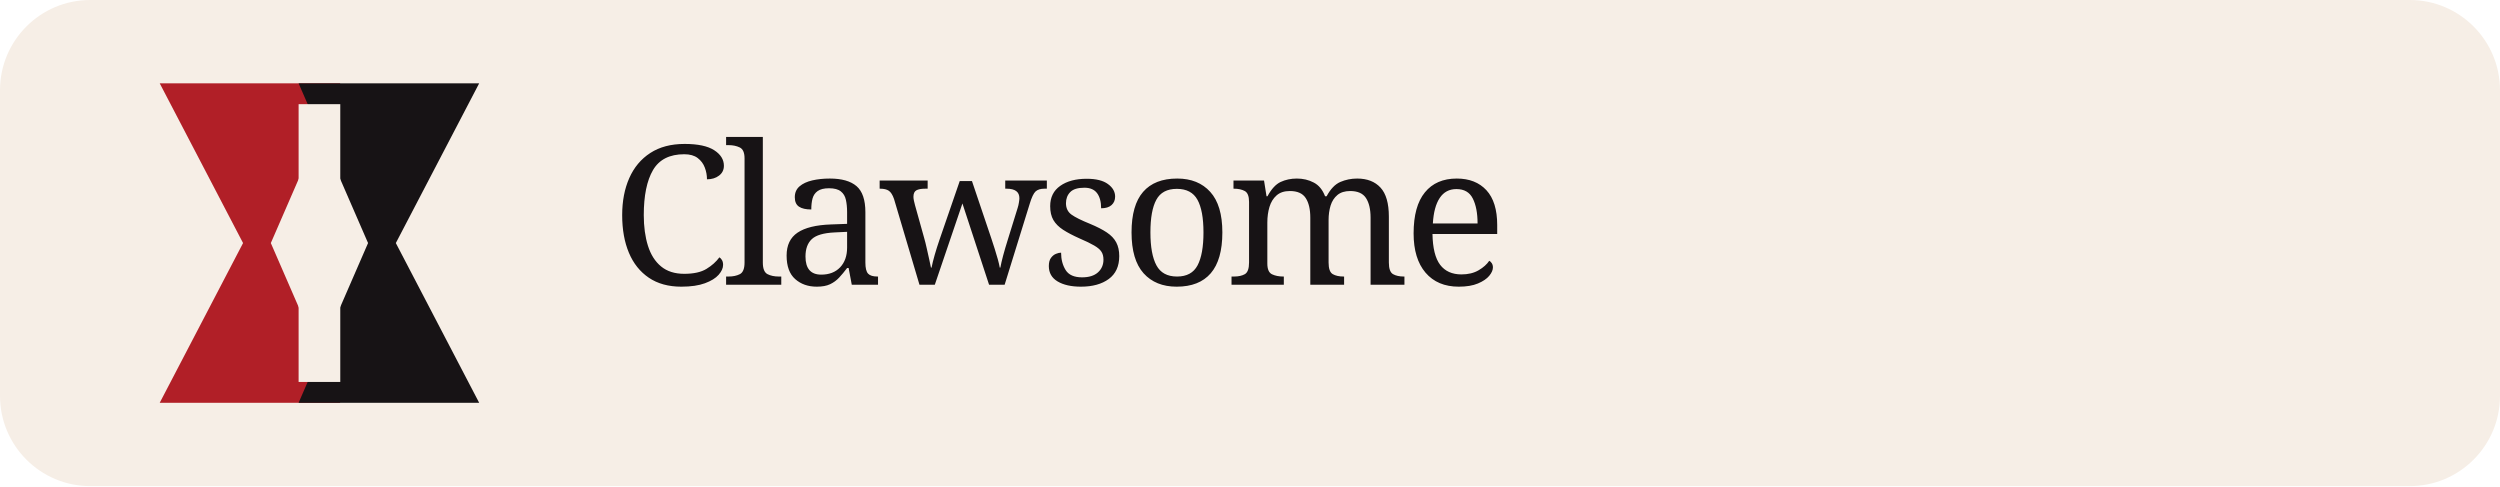
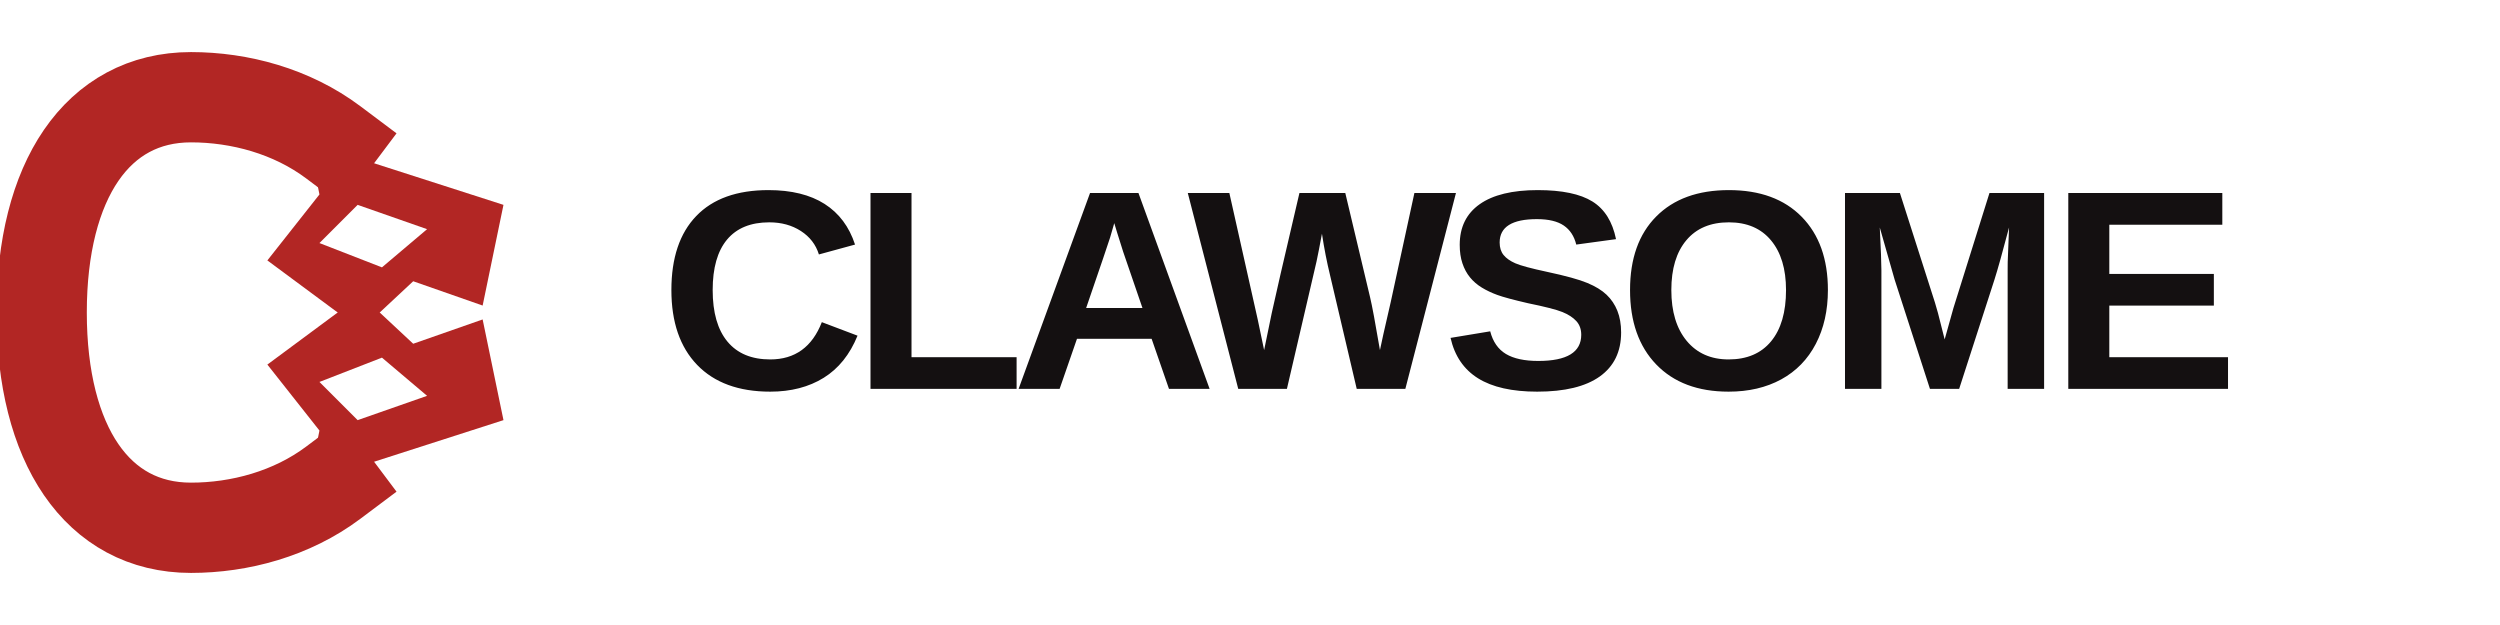
- <svg xmlns="http://www.w3.org/2000/svg" width="720" height="140" viewBox="0 0 720 140" fill="none">
-   <rect width="720" height="140" rx="26" fill="#F6EEE6" />
-   <g transform="translate(28 6)">
-     <path d="M18 18H70L50 64L70 110H18L42 64L18 18Z" fill="#B11F27" />
-     <path d="M110 18H58L78 64L58 110H110L86 64L110 18Z" fill="#171315" />
-     <rect x="58" y="24" width="12" height="80" fill="#F6EEE6" />
+ <svg xmlns="http://www.w3.org/2000/svg" width="720" height="180" viewBox="0 0 720 180" fill="none">
+   <g transform="translate(0 10)">
+     <path d="M96 31C84 22 69 18 55 18C28 18 12 42 12 80C12 118 28 142 55 142C69 142 84 138 96 129" stroke="#B22624" stroke-width="26" stroke-linecap="square" stroke-linejoin="miter" />
+     <path d="M89 31L145 49L139 78L119 71L104 85L77 65L92 46Z M103 49L123 56L110 67L92 60Z" fill="#B22624" fill-rule="evenodd" clip-rule="evenodd" />
+     <path d="M89 129L145 111L139 82L119 89L104 75L77 95L92 114Z M103 111L123 104L110 93L92 100Z" fill="#B22624" fill-rule="evenodd" clip-rule="evenodd" />
  </g>
-   <text x="176" y="82" fill="#171315" font-family="Newsreader, Georgia, serif" font-size="56" letter-spacing="-2">Clawsome</text>
+   <text x="190" y="112" fill="#141011" font-family="Manrope, Arial, Helvetica, sans-serif" font-size="82" font-weight="800" letter-spacing="-4">
+     CLAWSOME
+   </text>
</svg>
